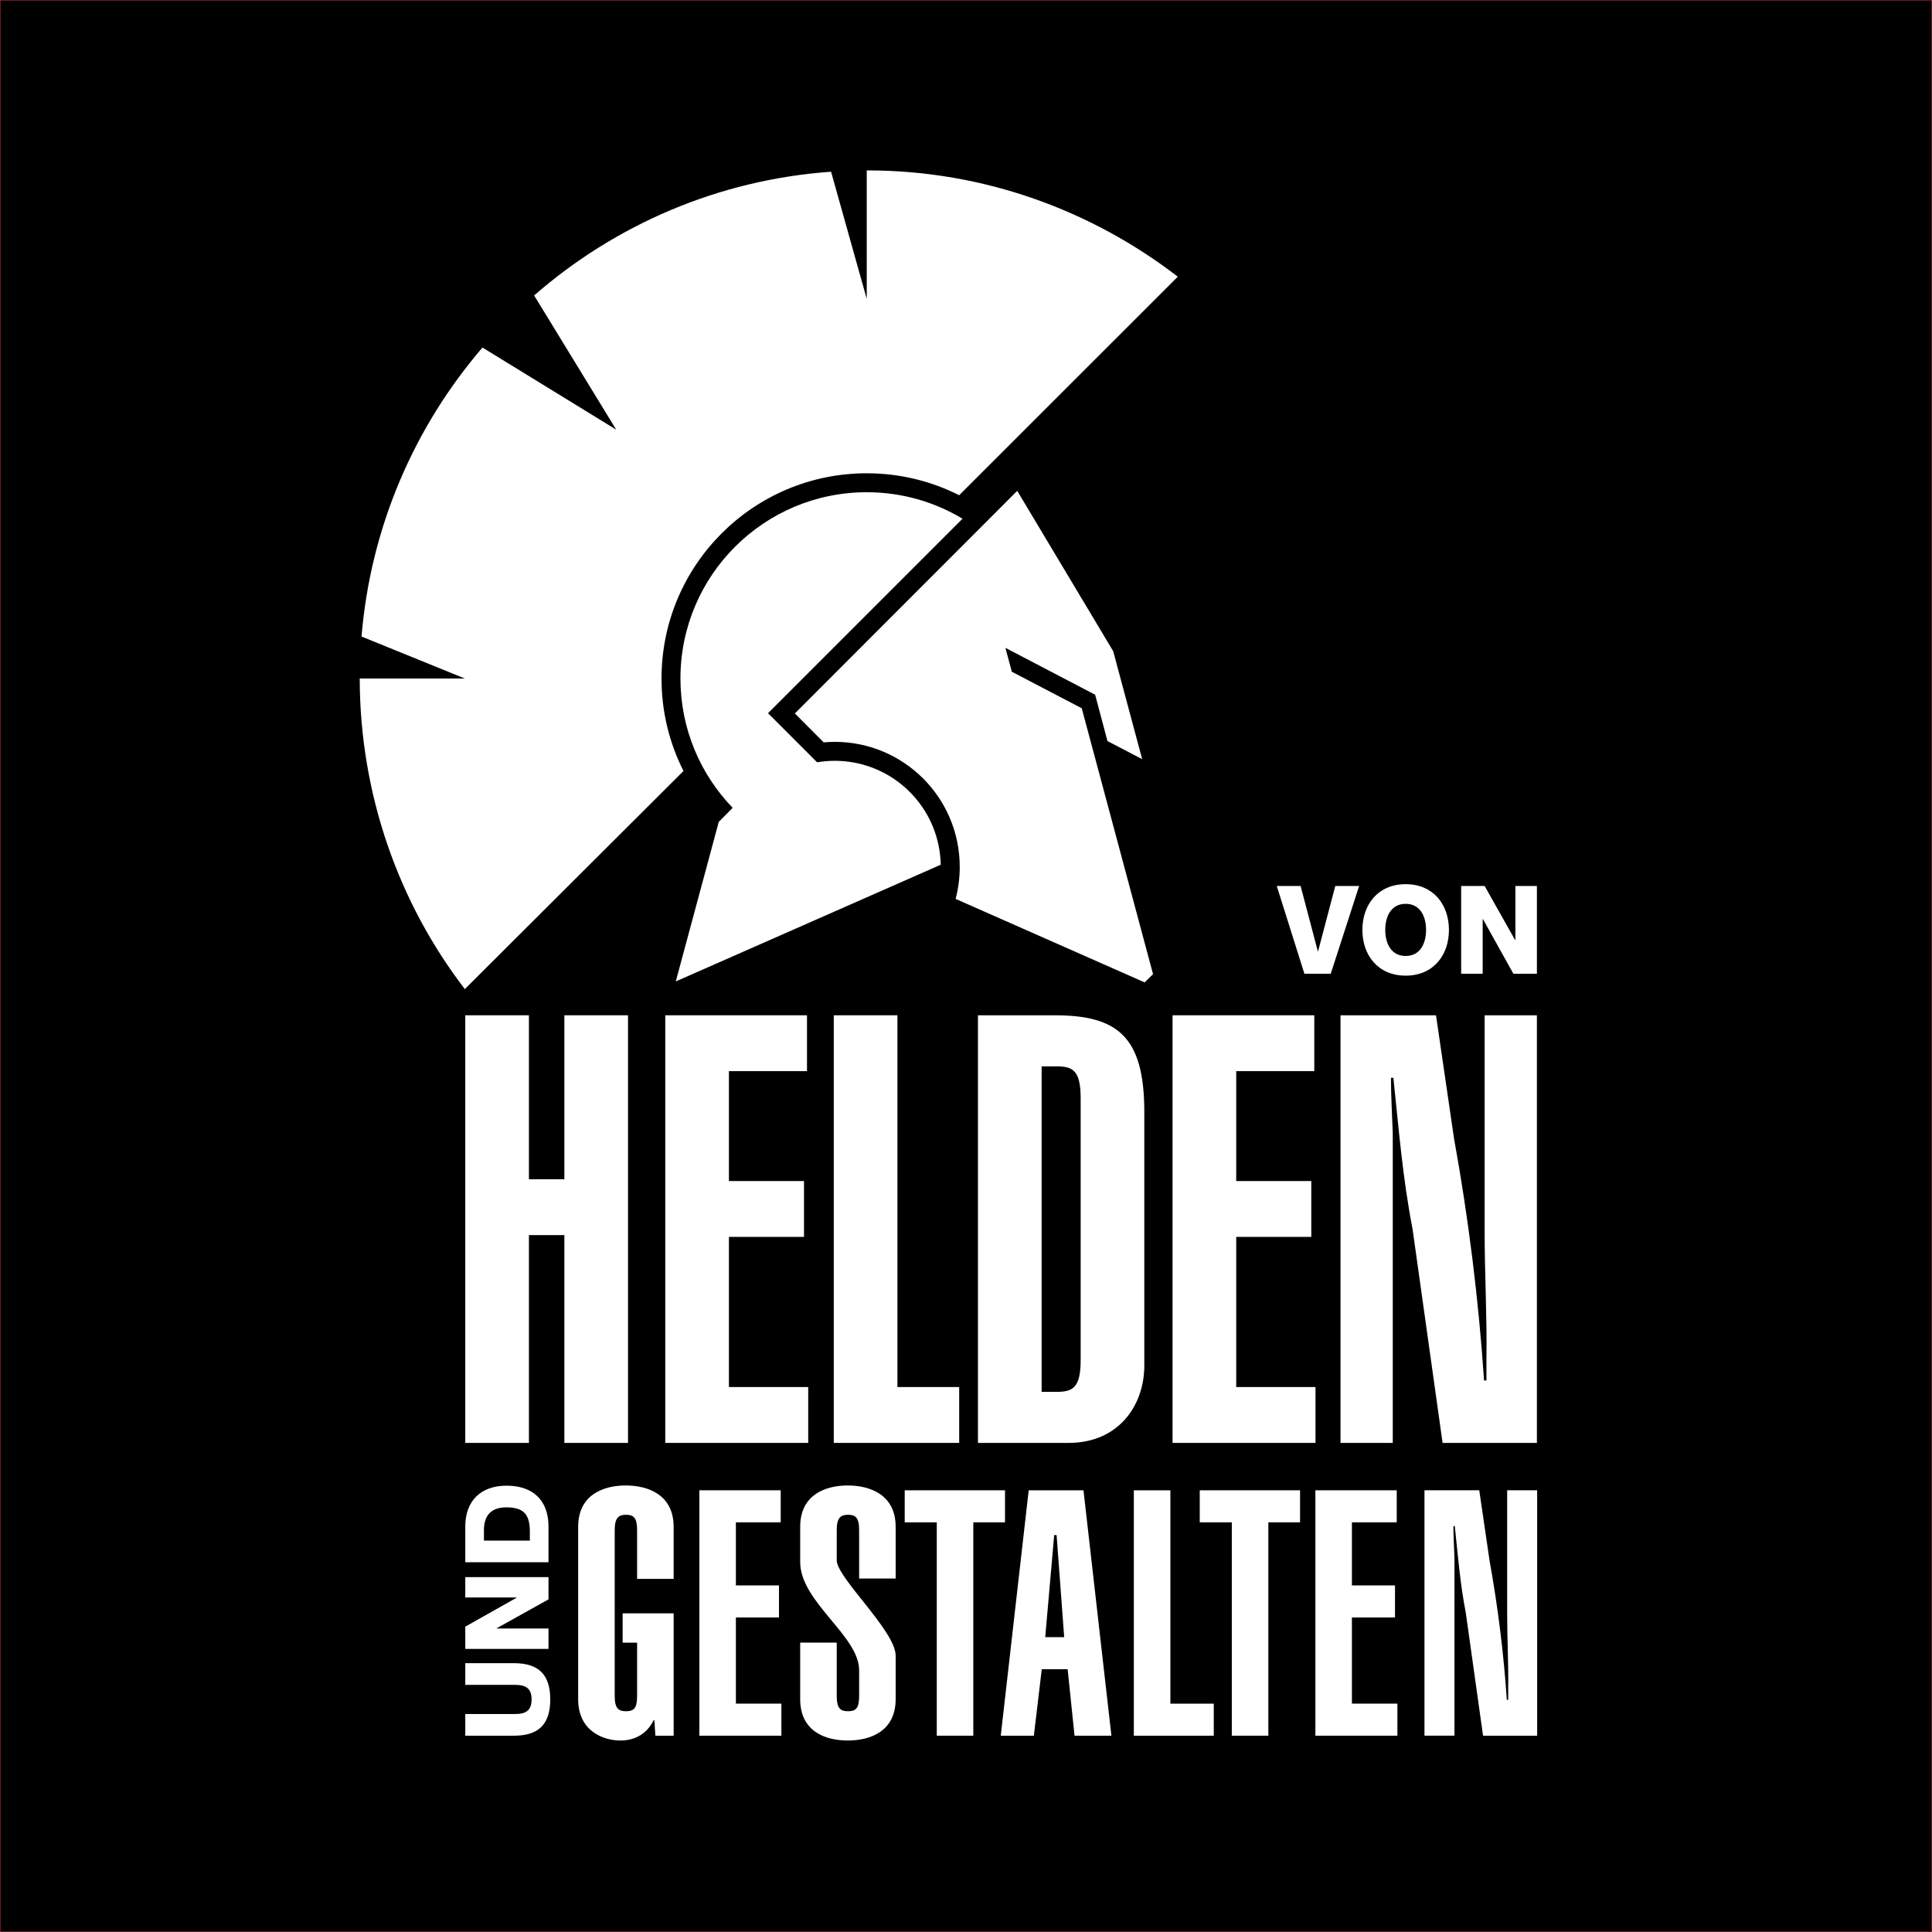
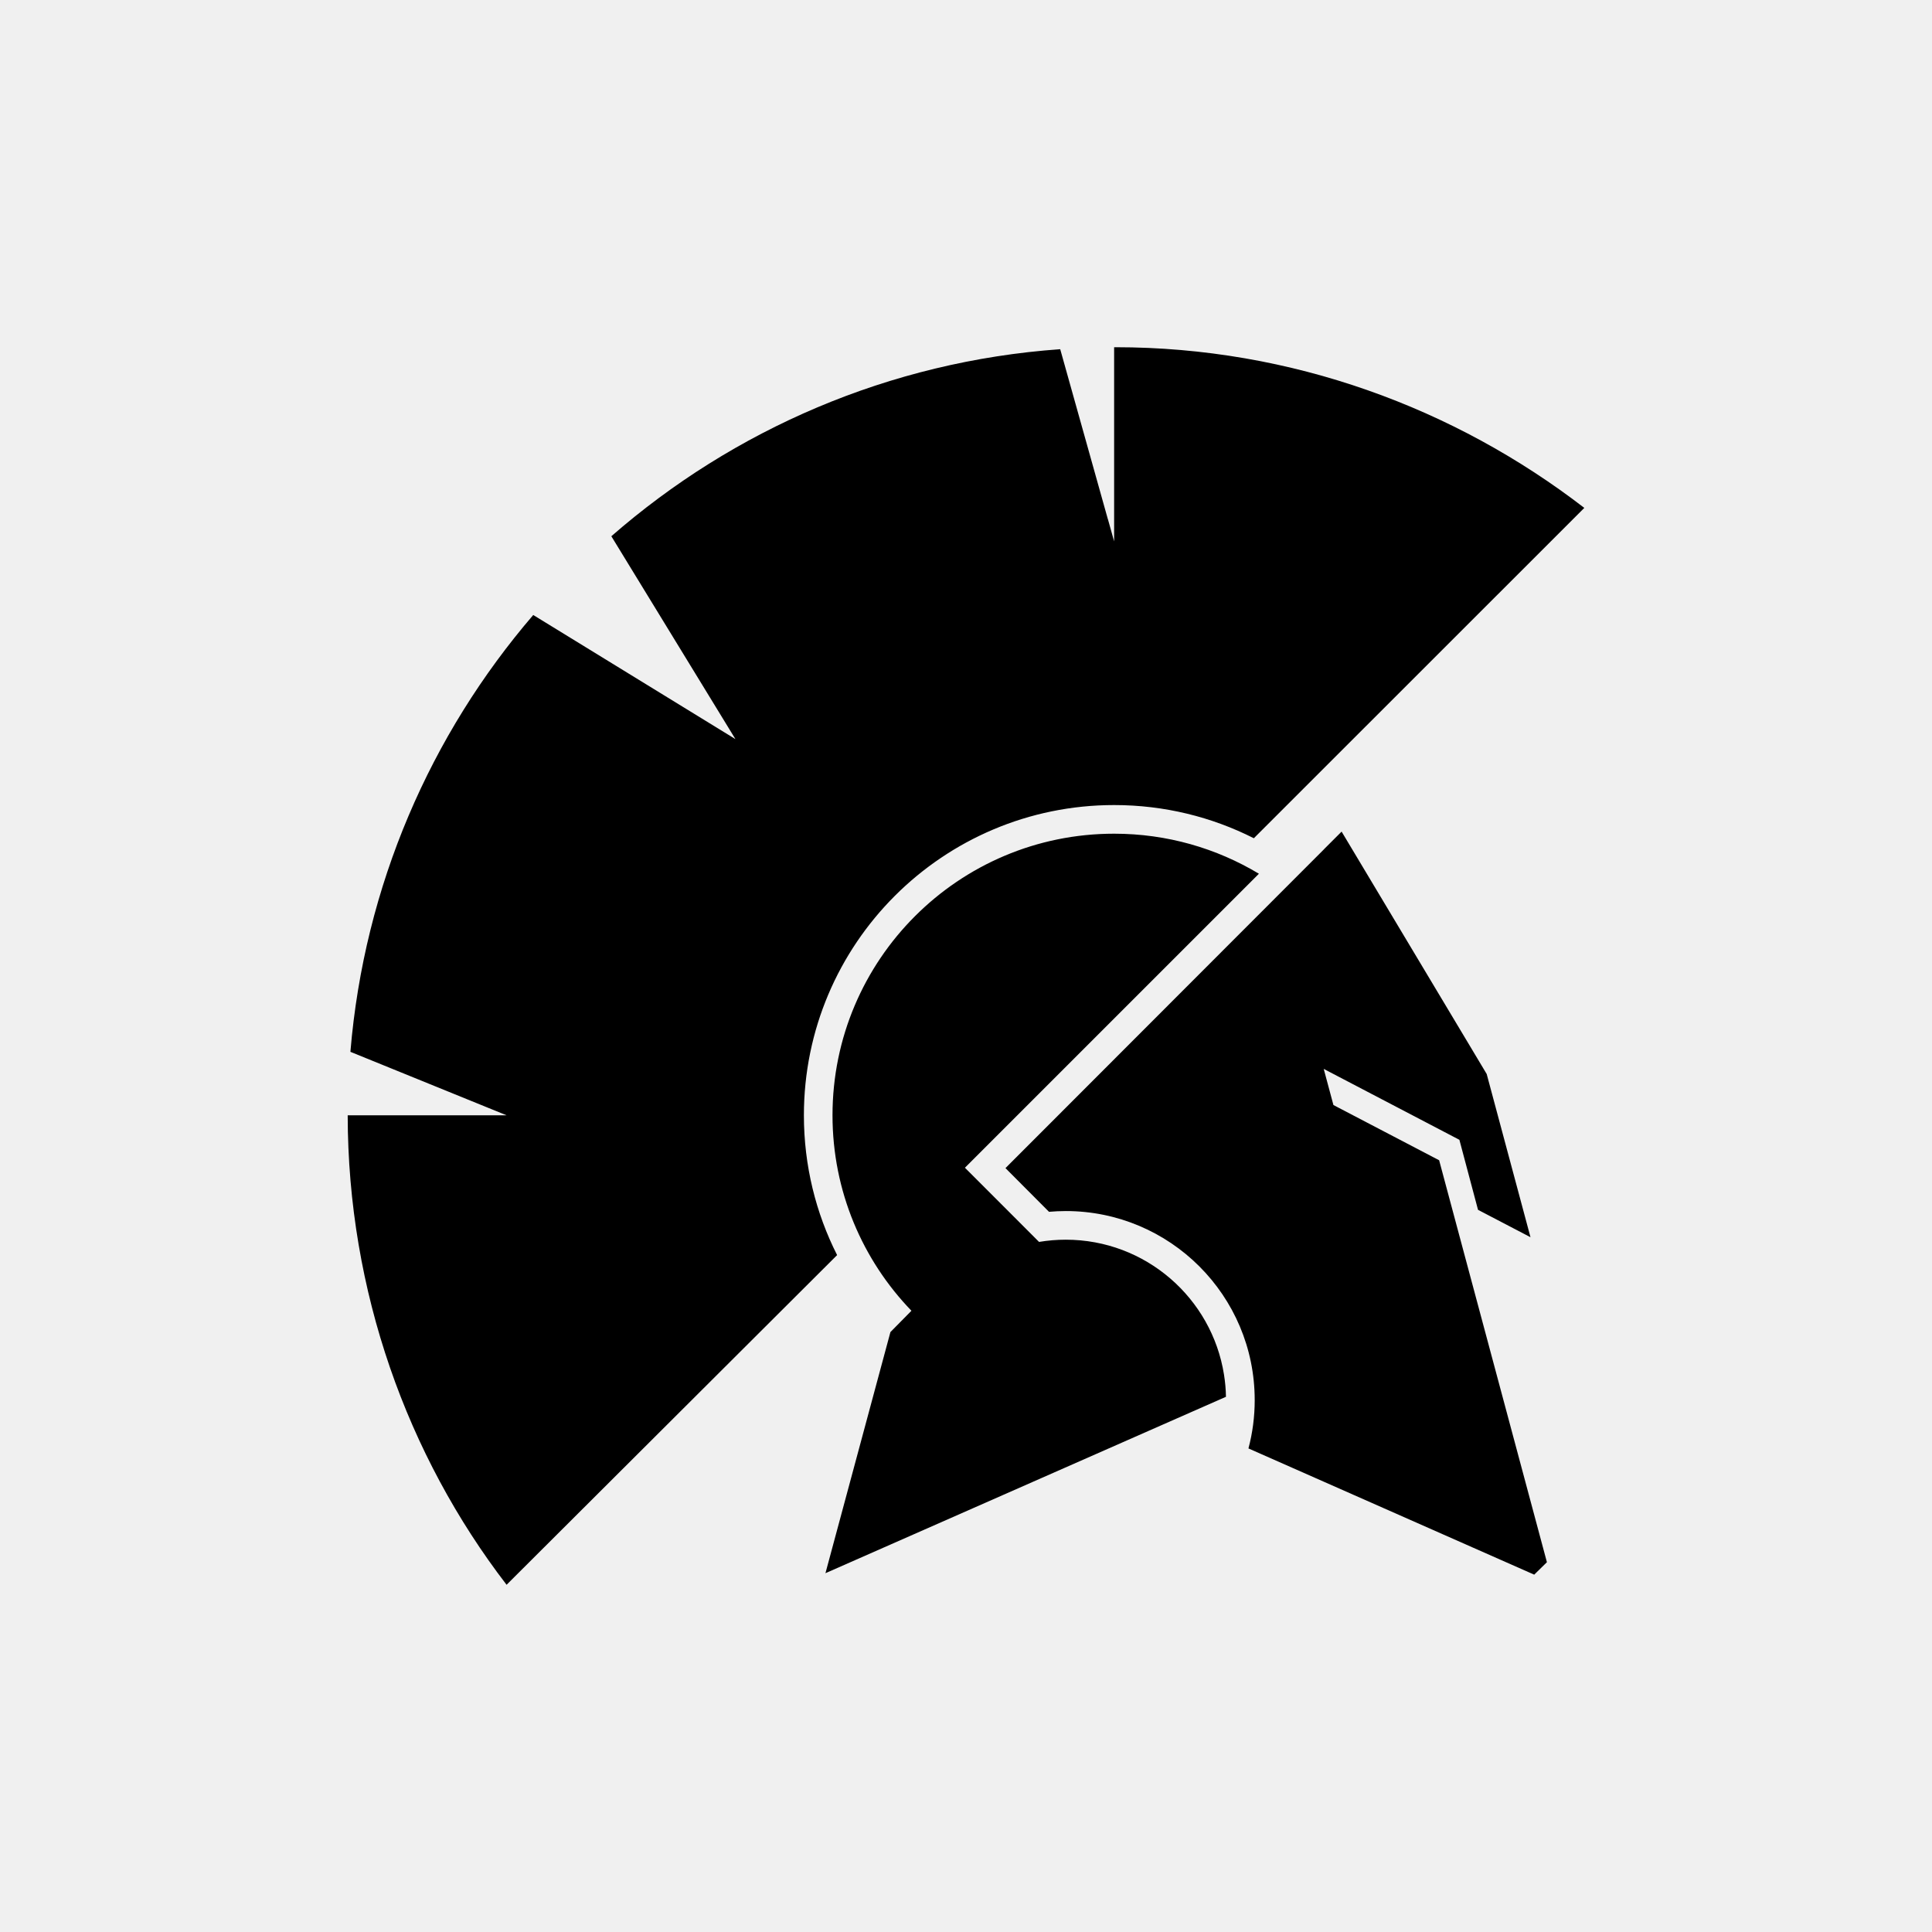
- <svg xmlns="http://www.w3.org/2000/svg" id="Ebene_2" width="2200" height="2200" version="1.1">
-   <defs id="defs4">
-     <style id="style2">.cls-1{fill:#1d1d1b}</style>
-   </defs>
-   <path id="rect933" d="M0 0h2200v2200H0z" style="fill:#000;stroke:#c52e39" />
-   <g id="Ebene_1-2" style="fill:#fff" transform="translate(409.622 194.05) scale(1.2128)">
-     <g id="g58" style="fill:#fff">
-       <g id="g18" style="fill:#fff">
-         <path id="path6" d="M99.1 1194.76V793.27h59.77v153.94h33.27V793.27h59.77v401.49h-59.77V999.65h-33.27v195.11z" class="cls-1" style="fill:#fff" />
-         <path id="path8" d="M286.88 1194.76V793.27h133.07v52.44h-73.3V948.9h70.49v52.44h-70.49v140.97h74.44v52.44H286.88Z" class="cls-1" style="fill:#fff" />
-         <path id="path10" d="M445.09 1194.76V793.27h59.77v349.04h57.99v52.44H445.09Z" class="cls-1" style="fill:#fff" />
-         <path id="path12" d="M580.47 793.28h72.18c59.21 0 84.01 20.3 84.01 90.78v237.96c0 38.35-24.8 72.74-71.05 72.74h-85.14V793.27Zm59.78 353.55h14.09c15.23 0 22.56-3.95 22.56-29.88V871.1c0-25.94-7.33-29.89-22.56-29.89h-14.09v305.63z" class="cls-1" style="fill:#fff" />
-         <path id="path14" d="M763.18 1194.76V793.27h133.08v52.44h-73.3V948.9h70.48v52.44h-70.48v140.97h74.43v52.44H763.18Z" class="cls-1" style="fill:#fff" />
-         <path id="path16" d="m1010.54 793.28 16.91 115.6c13.53 74.43 23.13 151.69 28.2 227.25h2.25v-21.43c.57-38.91-1.69-78.38-1.69-117.28V793.29h49.05v401.49h-88.53l-28.19-200.74c-9.58-49.63-12.97-94.73-18.04-142.1h-2.26c0 17.48 1.13 34.96 1.69 51.88v290.97h-49.06V793.3h89.66z" class="cls-1" style="fill:#fff" />
-       </g>
-       <g id="g38" style="fill:#fff">
-         <path id="path20" d="M294.76 1354.79v114.88H277.6l-.97-14.56h-.65c-6.15 12.62-17.48 19.09-31.07 19.09-16.18 0-39.81-8.73-39.81-38.83v-161.81c0-30.09 23.63-38.83 44.66-38.83 21.03 0 44.98 8.74 44.98 38.83v48.87h-34.3v-45.95c0-11.65-3.56-14.24-10.35-14.24-6.79 0-10.68 2.59-10.68 14.24v155.98c0 11.65 3.56 14.24 10.68 14.24 7.12 0 10.35-2.59 10.35-14.24v-50.16h-13.59v-27.51h47.9z" class="cls-1" style="fill:#fff" />
-         <path id="path22" d="M318.89 1469.67v-230.41h76.37v30.09h-42.07v59.22h40.45v30.1h-40.45v80.9h42.71v30.1h-77.02z" class="cls-1" style="fill:#fff" />
-         <path id="path24" d="M447.87 1432.46c0 11.65 3.55 14.24 10.67 14.24s10.36-2.59 10.36-14.24v-24.28c0-32.35-55.34-64.07-55.34-101.61v-33.01c0-30.09 23.63-38.83 44.66-38.83 21.03 0 44.98 8.74 44.98 38.83v48.55h-34.3v-45.63c0-11.65-3.56-14.24-10.36-14.24-6.8 0-10.67 2.59-10.67 14.24v28.47c0 16.51 55.33 66.34 55.33 89.64v40.77c0 30.09-23.62 38.83-44.98 38.83-21.36 0-44.66-8.73-44.66-38.83v-53.07h34.31v50.16z" class="cls-1" style="fill:#fff" />
-         <path id="path26" d="M605.87 1239.26v30.09H576.1v200.32h-34.3v-200.32h-30.1v-30.09z" class="cls-1" style="fill:#fff" />
-         <path id="path28" d="M628.1 1239.26h51.45l26.22 230.41h-34.63l-6.47-62.46h-24.28l-7.44 62.46h-31.06l26.22-230.41zm33.33 137.86-7.12-95.78h-2.27l-8.41 95.78z" class="cls-1" style="fill:#fff" />
-         <path id="path30" d="M726.83 1469.67v-230.41h34.31v200.32h40.74v30.1h-75.04z" class="cls-1" style="fill:#fff" />
-         <path id="path32" d="M882.9 1239.26v30.09h-29.78v200.32h-34.3v-200.32h-30.1v-30.09z" class="cls-1" style="fill:#fff" />
-         <path id="path34" d="M897.29 1469.67v-230.41h76.37v30.09h-42.07v59.22h40.45v30.1h-40.45v80.9h42.71v30.1h-77.02z" class="cls-1" style="fill:#fff" />
-         <path id="path36" d="m1051.15 1239.26 9.71 66.34c7.76 42.72 13.26 87.05 16.17 130.41h1.3v-12.3c.32-22.33-.97-44.98-.97-67.31v-117.15h28.15v230.41h-50.8l-16.18-115.21c-5.5-28.48-7.44-54.37-10.35-81.55h-1.3c0 10.02.65 20.06.98 29.77v166.98h-28.15v-230.41h51.45z" class="cls-1" style="fill:#fff" />
-       </g>
-       <g id="g46" style="fill:#fff">
-         <path id="path40" d="M144.96 1401.59c22.65 0 33.93 10.4 33.93 34.04s-11.27 34.04-33.93 34.04H99.1v-20.36h47.06c10.07 0 15.21-3.61 15.21-13.68s-5.14-13.68-15.21-13.68H99.1v-20.36z" class="cls-1" style="fill:#fff" />
-         <path id="path42" d="M99.1 1388.19v-20.9l48.16-27.15v-.22H99.1v-19.15h78.15v20.9l-48.7 27.15v.22h48.7v19.15z" class="cls-1" style="fill:#fff" />
-         <path id="path44" d="M99.1 1306.83v-33.6c0-23.97 14.56-38.31 38.75-38.31 25.61 0 39.4 14.56 39.4 38.31v33.6zm60.64-20.36v-9.63c-.33-15.43-6.35-21.56-22-21.56-14.33 0-21.12 7.55-21.12 21.56v9.63z" class="cls-1" style="fill:#fff" />
-       </g>
-       <g id="g54" style="fill:#fff">
-         <path id="path48" d="M911.71 754.31H887l-25.97-82.42h22.39l16.16 61.3h.23l16.16-61.3h22.39l-26.67 82.42z" class="cls-1" style="fill:#fff" />
-         <path id="path50" d="M982.05 670.16c25.86 0 40.63 19.04 40.63 42.95 0 23.91-14.78 42.94-40.63 42.94s-40.63-19.04-40.63-42.94 14.78-42.95 40.63-42.95zm0 67.41c13.85 0 19.16-12.12 19.16-24.47s-5.31-24.48-19.16-24.48c-13.85 0-19.17 12.13-19.17 24.48s5.31 24.47 19.17 24.47z" class="cls-1" style="fill:#fff" />
-         <path id="path52" d="M1034.16 671.89h22.05l28.63 50.79h.23v-50.79h20.2v82.42h-22.05l-28.63-51.37h-.23v51.37h-20.2z" class="cls-1" style="fill:#fff" />
-       </g>
-       <path id="path56" d="M476.91 0h-.86v120.6l-3.85-13.75v.12L442.65 1.54l-.08-.31C336.2 8.81 239.47 51.33 163.76 117.4l77.07 126.01-125.58-77.09c-63.69 74.13-105 168.06-113.56 271.32l97 39.43H0c.16 109.27 36.94 211.21 98.69 291.6l205.3-204.77c-13.2-26.09-20.63-55.59-20.63-86.83 0-106.41 86.27-192.7 192.7-192.7 31.23 0 60.7 7.43 86.77 20.61L768.09 99.8C687.65 37.8 586.26 0 476.91 0m86.46 653.92c0 10.38-1.34 20.47-3.89 30.06l41.39 18.28 136.1 60.12 7.89-7.74-66.94-249.65-65.66-34.3-6.03-22.44 84.27 44.04 11.57 43.49 32.59 17.01-27.2-101.36-90.12-150.57-10.85 10.85.02.02-197.95 198.14 27.04 27.14c3.44-.29 6.9-.47 10.4-.47 64.82 0 117.36 52.53 117.36 117.36M296.74 761.5l40.36-149.79 13.05-13.24c-30.35-31.46-49.02-74.25-49.02-121.4 0-96.61 78.32-174.91 174.91-174.91 32.9 0 63.66 9.08 89.94 24.87L386.56 506.45l-3.19 3.19 2.68 2.66 28.48 28.5 14.89 14.91c5.39-.89 10.93-1.38 16.57-1.38 49.62 0 90.76 36.3 98.3 83.8.72 4.51 1.15 9.1 1.22 13.78L296.72 761.49Z" class="cls-1" style="fill:#fff" />
-     </g>
-   </g>
+ <svg xmlns="http://www.w3.org/2000/svg" width="1200" height="1200">
+   <path d="M692.865 215.665h-.86v120.6l-3.85-13.75v.12l-29.55-105.43-.08-.31c-106.37 7.58-203.1 50.1-278.81 116.17l77.07 126.01-125.58-77.09c-63.69 74.13-105 168.06-113.56 271.32l97 39.43h-98.69c.16 109.27 36.94 211.21 98.69 291.6l205.3-204.77c-13.2-26.09-20.63-55.59-20.63-86.83 0-106.41 86.27-192.7 192.7-192.7 31.23 0 60.7 7.43 86.77 20.61l205.26-205.18c-80.44-62-181.83-99.8-291.18-99.8m86.46 653.92c0 10.38-1.34 20.47-3.89 30.06l41.39 18.28 136.1 60.12 7.89-7.74-66.94-249.65-65.66-34.3-6.03-22.44 84.27 44.04 11.57 43.49 32.59 17.01-27.2-101.36-90.12-150.57-10.85 10.85.02.02-197.95 198.14 27.04 27.14c3.44-.29 6.9-.47 10.4-.47 64.82 0 117.36 52.53 117.36 117.36m-266.62 107.6 40.36-149.79 13.05-13.24c-30.35-31.46-49.02-74.25-49.02-121.4 0-96.61 78.32-174.91 174.91-174.91 32.9 0 63.66 9.08 89.94 24.87l-179.42 179.42-3.19 3.19 2.68 2.66 28.48 28.5 14.89 14.91c5.39-.89 10.93-1.38 16.57-1.38 49.62 0 90.76 36.3 98.3 83.8.72 4.51 1.15 9.1 1.22 13.78l-248.79 109.58z" />
</svg>
